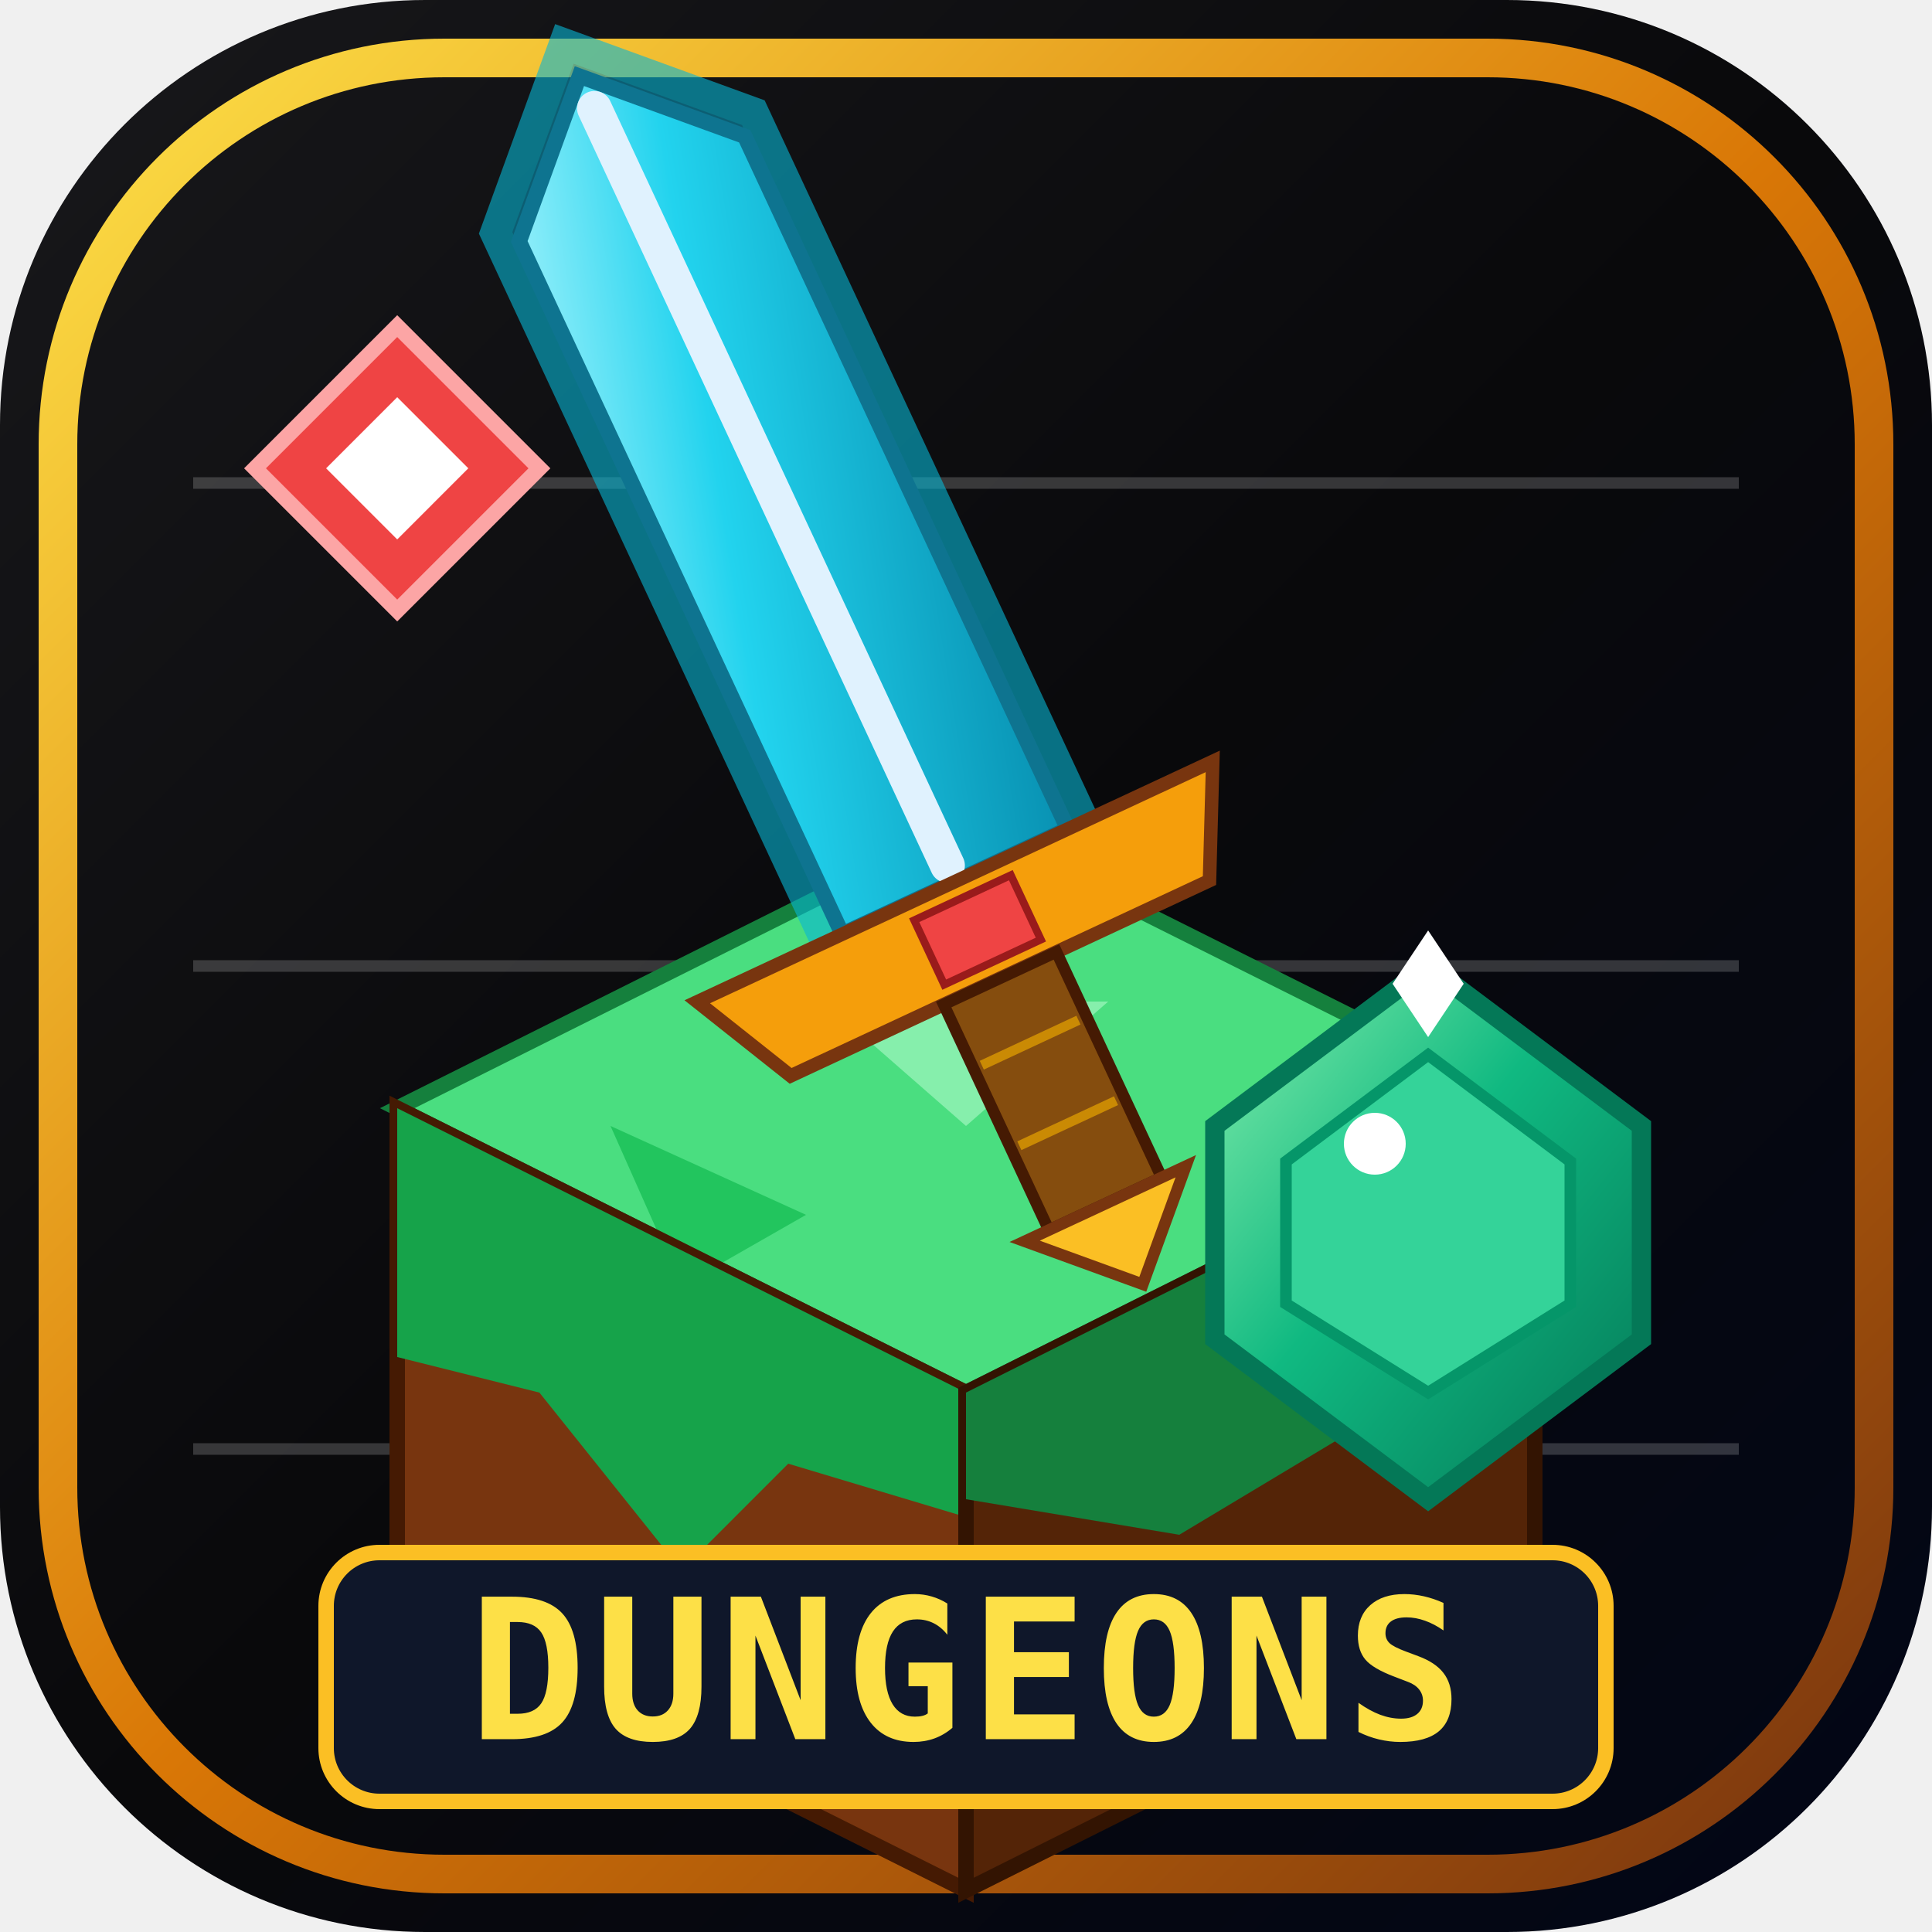
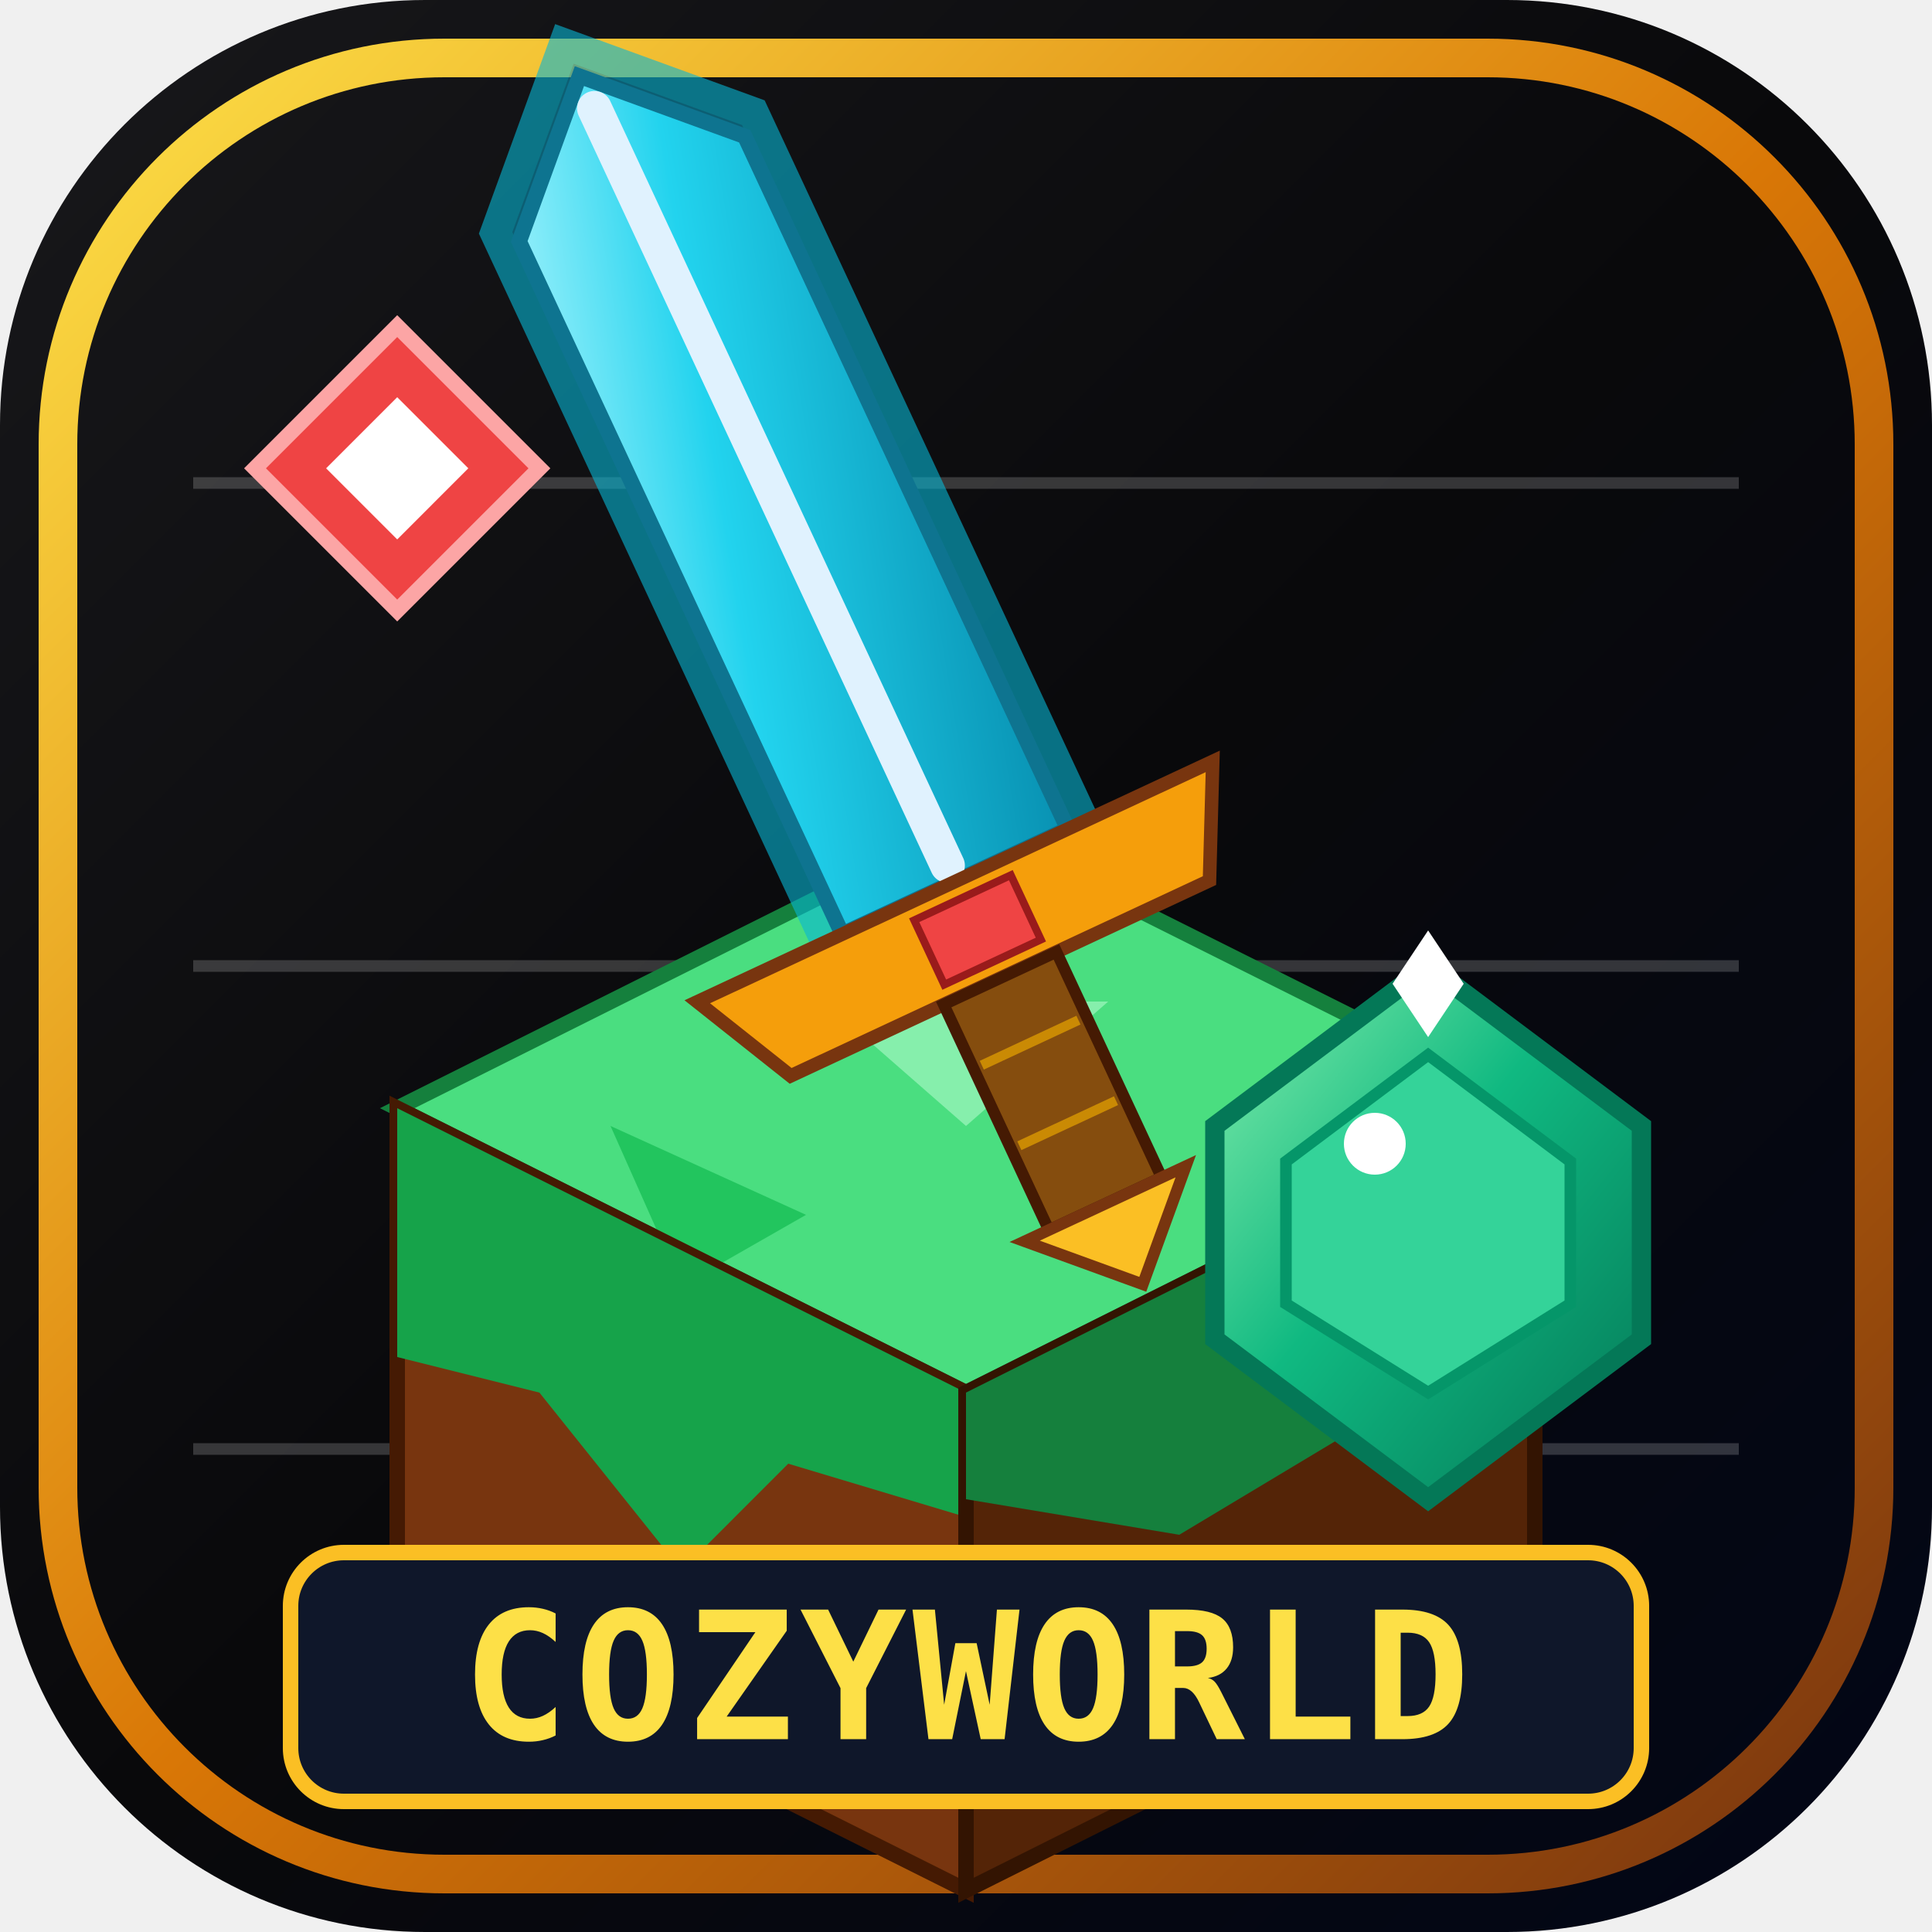
<svg xmlns="http://www.w3.org/2000/svg" width="512" height="512" viewBox="0 0 512 512">
  <defs>
    <linearGradient id="bgGrad" x1="0%" y1="0%" x2="100%" y2="100%">
      <stop offset="0%" stop-color="#18181b" />
      <stop offset="50%" stop-color="#09090b" />
      <stop offset="100%" stop-color="#020617" />
    </linearGradient>
    <linearGradient id="goldBorder" x1="0%" y1="0%" x2="100%" y2="100%">
      <stop offset="0%" stop-color="#fde047" />
      <stop offset="50%" stop-color="#d97706" />
      <stop offset="100%" stop-color="#78350f" />
    </linearGradient>
    <linearGradient id="diamondBlade" x1="0%" y1="0%" x2="100%" y2="100%">
      <stop offset="0%" stop-color="#a5f3fc" />
      <stop offset="40%" stop-color="#22d3ee" />
      <stop offset="100%" stop-color="#0891b2" />
    </linearGradient>
    <linearGradient id="emeraldGrad" x1="0%" y1="0%" x2="100%" y2="100%">
      <stop offset="0%" stop-color="#86efac" />
      <stop offset="45%" stop-color="#10b981" />
      <stop offset="100%" stop-color="#047857" />
    </linearGradient>
  </defs>
  <rect width="512" height="512" rx="112.64" fill="url(#bgGrad)" />
  <rect x="15.36" y="15.36" width="481.28" height="481.28" rx="102.4" fill="none" stroke="url(#goldBorder)" stroke-width="10.24" />
  <g opacity="0.18">
    <line x1="51.2" y1="128" x2="460.8" y2="128" stroke="#ffffff" stroke-width="3.072" />
    <line x1="51.2" y1="256" x2="460.8" y2="256" stroke="#ffffff" stroke-width="3.072" />
    <line x1="51.2" y1="384" x2="460.8" y2="384" stroke="#ffffff" stroke-width="3.072" />
  </g>
  <g transform="translate(256, 331.3664)">
    <polygon points="0,-113.05 150.733,-37.683 0,37.683 -150.733,-37.683" fill="#4ade80" stroke="#15803d" stroke-width="4.096" />
    <polygon points="-37.683,-65.946 37.683,-65.946 0,-32.973" fill="#86efac" />
    <polygon points="-94.208,-32.973 -42.394,-9.421 -75.366,9.421" fill="#22c55e" />
    <polygon points="-150.733,-37.683 0,37.683 0,169.574 -150.733,94.208" fill="#78350f" stroke="#451a03" stroke-width="4.096" />
    <polygon points="-150.733,-37.683 0,37.683 0,70.656 -47.104,56.525 -75.366,84.787 -113.05,37.683 -150.733,28.262" fill="#16a34a" />
    <polygon points="0,37.683 150.733,-37.683 150.733,94.208 0,169.574" fill="#542407" stroke="#331402" stroke-width="4.096" />
    <polygon points="0,37.683 150.733,-37.683 150.733,23.552 103.629,47.104 56.525,75.366 0,65.946" fill="#15803d" />
  </g>
  <g transform="translate(237.1584, 199.4752) rotate(-25)">
    <polygon points="0,-207.258 37.683,-169.574 37.683,37.683 -37.683,37.683 -37.683,-169.574" fill="#0891b2" stroke="#06b6d4" stroke-width="8.192" opacity="0.6" />
    <polygon points="0,-197.837 32.973,-164.864 32.973,37.683 -32.973,37.683 -32.973,-164.864" fill="url(#diamondBlade)" stroke="#0e7490" stroke-width="4.096" />
    <line x1="0" y1="-188.416" x2="0" y2="32.973" stroke="#e0f2fe" stroke-width="9.216" stroke-linecap="round" />
    <polygon points="-75.366,37.683 75.366,37.683 61.235,65.946 -61.235,65.946" fill="#f59e0b" stroke="#78350f" stroke-width="3.584" />
    <rect x="-14.131" y="42.394" width="28.262" height="18.842" fill="#ef4444" stroke="#991b1b" stroke-width="2.048" />
    <rect x="-16.486" y="65.946" width="32.973" height="65.946" fill="#854d0e" stroke="#451a03" stroke-width="3.072" />
    <line x1="-14.131" y1="84.787" x2="14.131" y2="84.787" stroke="#ca8a04" stroke-width="2.56" />
    <line x1="-14.131" y1="108.339" x2="14.131" y2="108.339" stroke="#ca8a04" stroke-width="2.56" />
    <polygon points="0,155.443 23.552,131.891 -23.552,131.891" fill="#fbbf24" stroke="#78350f" stroke-width="3.072" />
  </g>
  <g transform="translate(378.4704, 321.9456)">
    <polygon points="0,-65.946 56.525,-23.552 56.525,32.973 0,75.366 -56.525,32.973 -56.525,-23.552" fill="url(#emeraldGrad)" stroke="#047857" stroke-width="5.12" />
    <polygon points="0,-42.394 37.683,-14.131 37.683,23.552 0,47.104 -37.683,23.552 -37.683,-14.131" fill="#34d399" stroke="#059669" stroke-width="3.072" />
    <circle cx="-14.131" cy="-18.842" r="8.192" fill="#ffffff" />
    <polygon points="0,-75.366 9.421,-61.235 0,-47.104 -9.421,-61.235" fill="#ffffff" />
  </g>
  <g transform="translate(105.2672, 124.1088)">
    <polygon points="0,-37.683 37.683,0 0,37.683 -37.683,0" fill="#ef4444" stroke="#fca5a5" stroke-width="4.096" />
    <polygon points="0,-18.842 18.842,0 0,18.842 -18.842,0" fill="#ffffff" />
  </g>
  <g transform="translate(256, 444.416)">
-     <rect x="-169.574" y="-32.973" width="339.149" height="65.946" rx="14.131" fill="#0f172a" stroke="#fbbf24" stroke-width="4.096" />
-     <text x="0" y="16.486" fill="#fde047" font-family="'VT323', monospace, sans-serif" font-weight="900" font-size="51.814" text-anchor="middle" letter-spacing="2">
-         DUNGEONS
+     <rect x="-178.995" y="-32.973" width="357.99" height="65.946" rx="14.131" fill="#0f172a" stroke="#fbbf24" stroke-width="4.096" />
+     <text x="0" y="16.486" fill="#fde047" font-family="'VT323', monospace, sans-serif" font-weight="900" font-size="47.104" text-anchor="middle" letter-spacing="1.5">
+         COZYWORLD
      </text>
  </g>
</svg>
